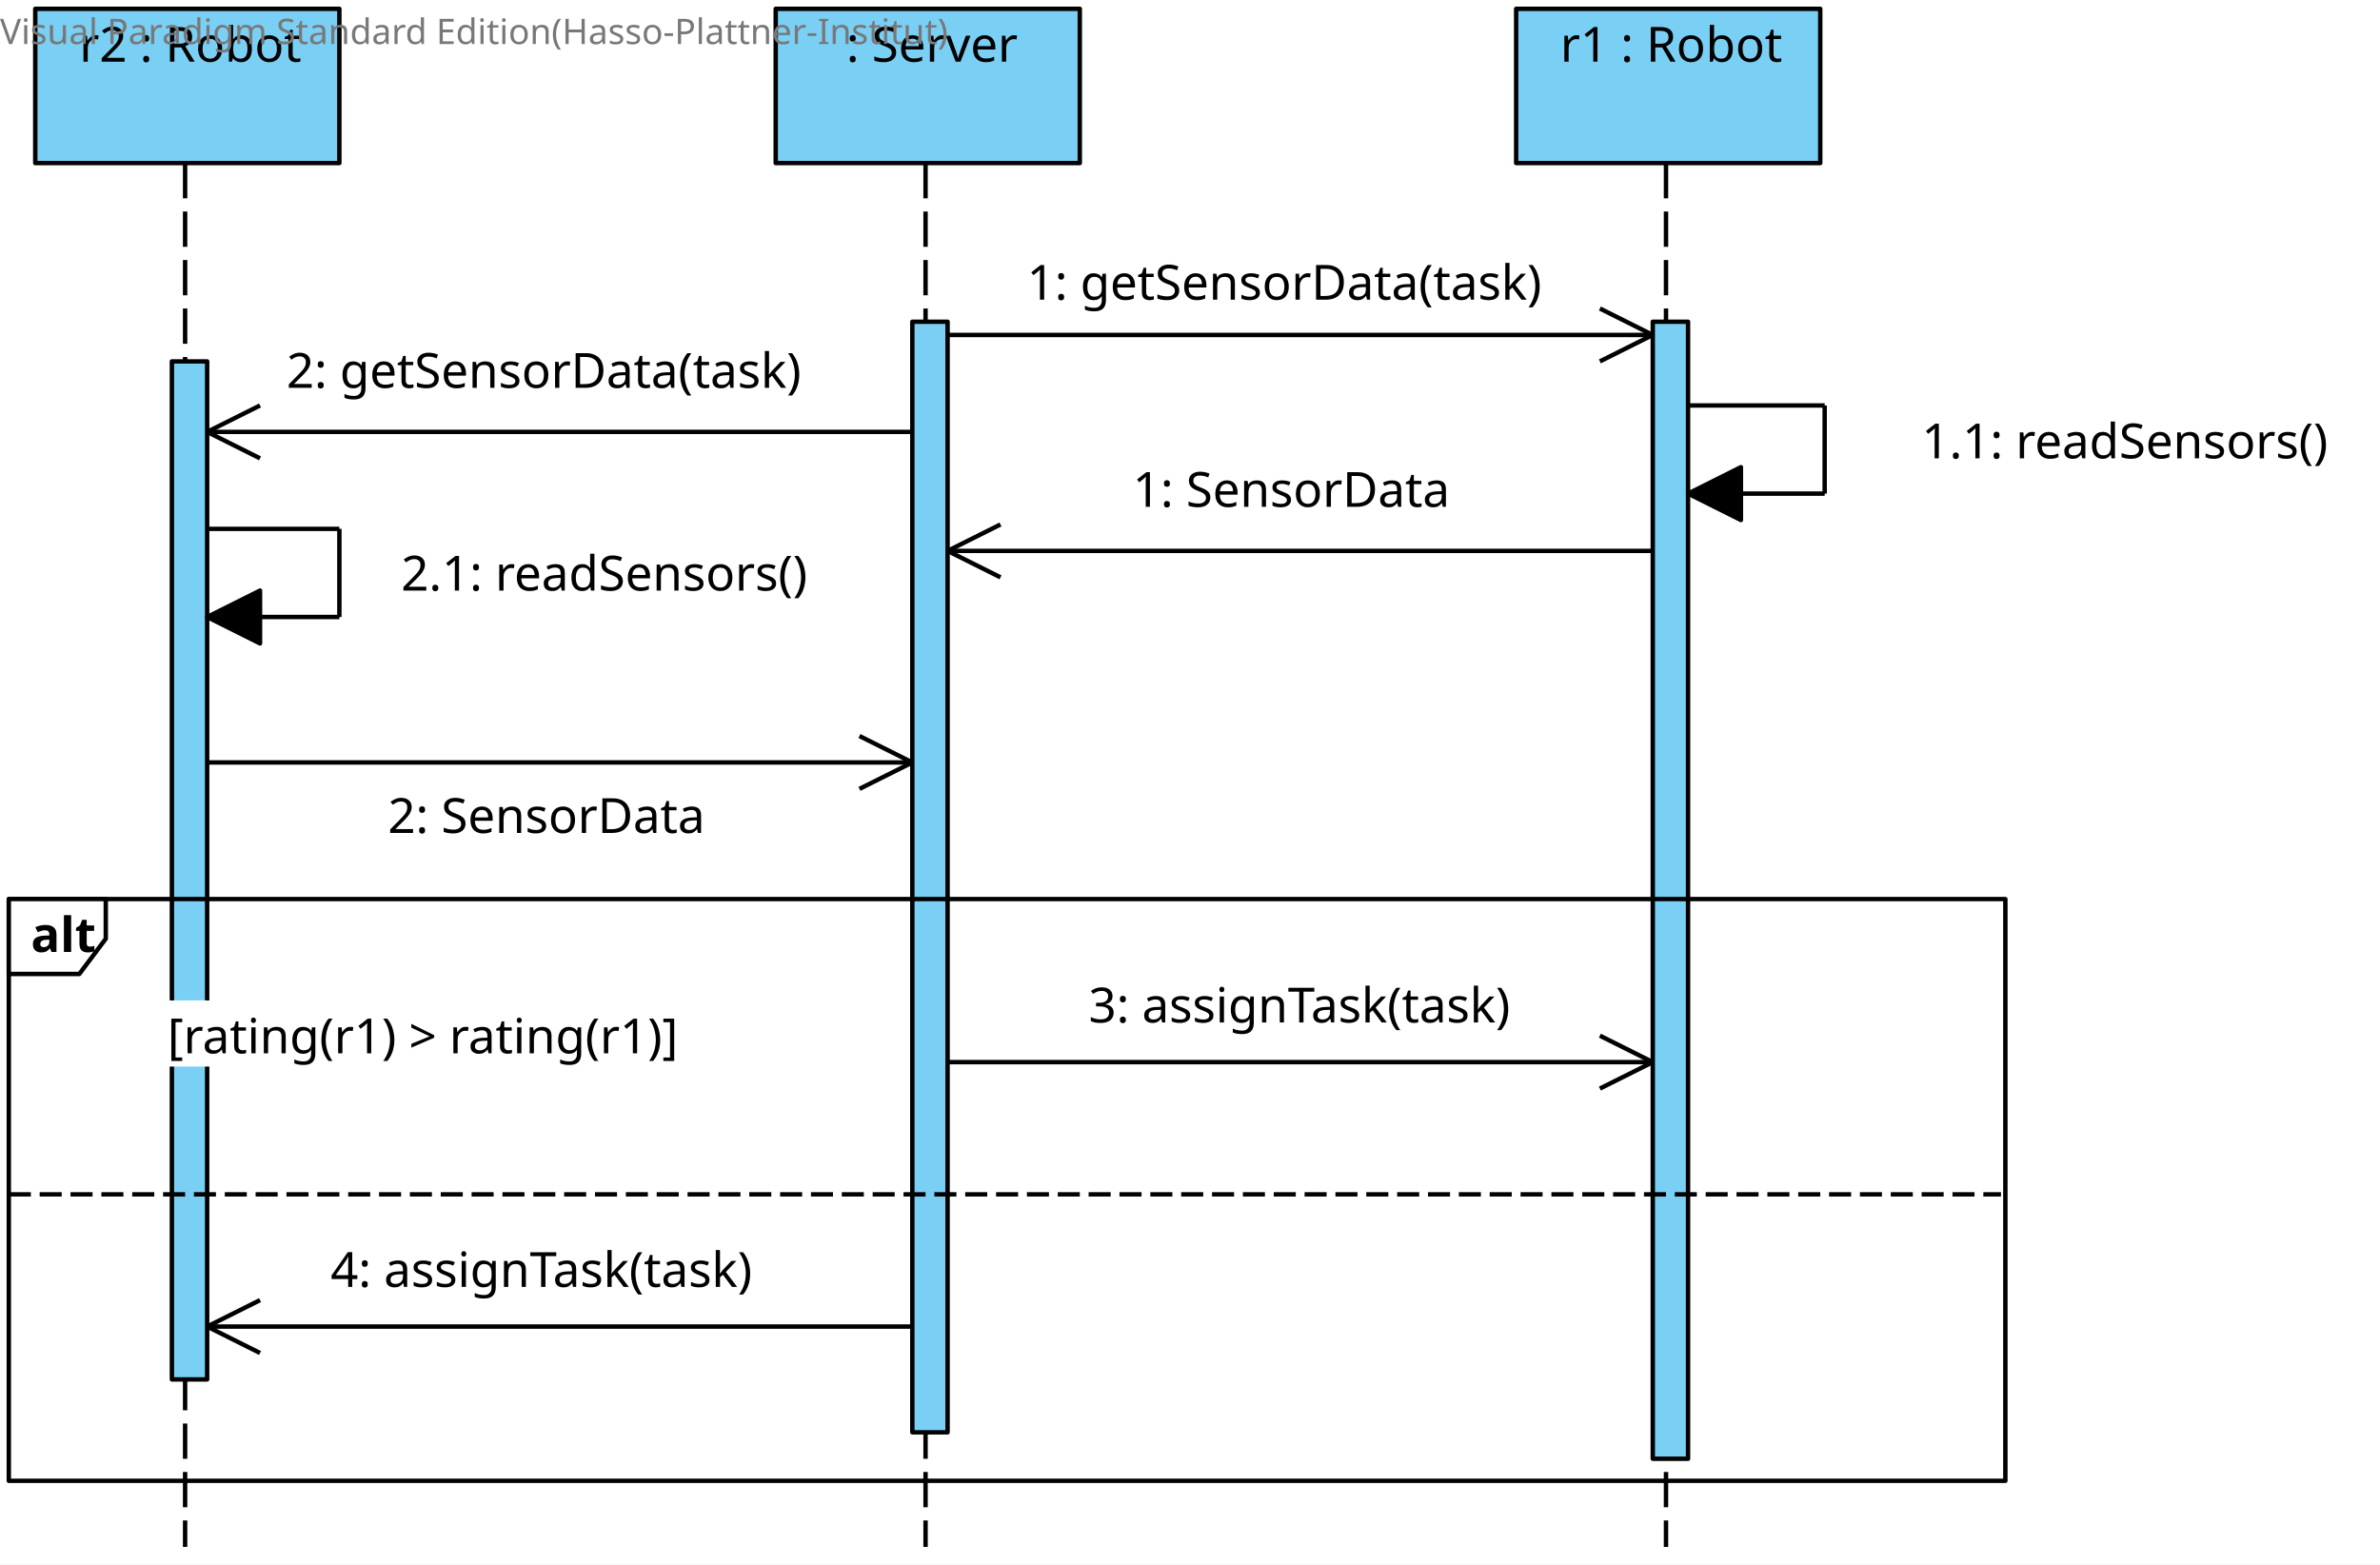
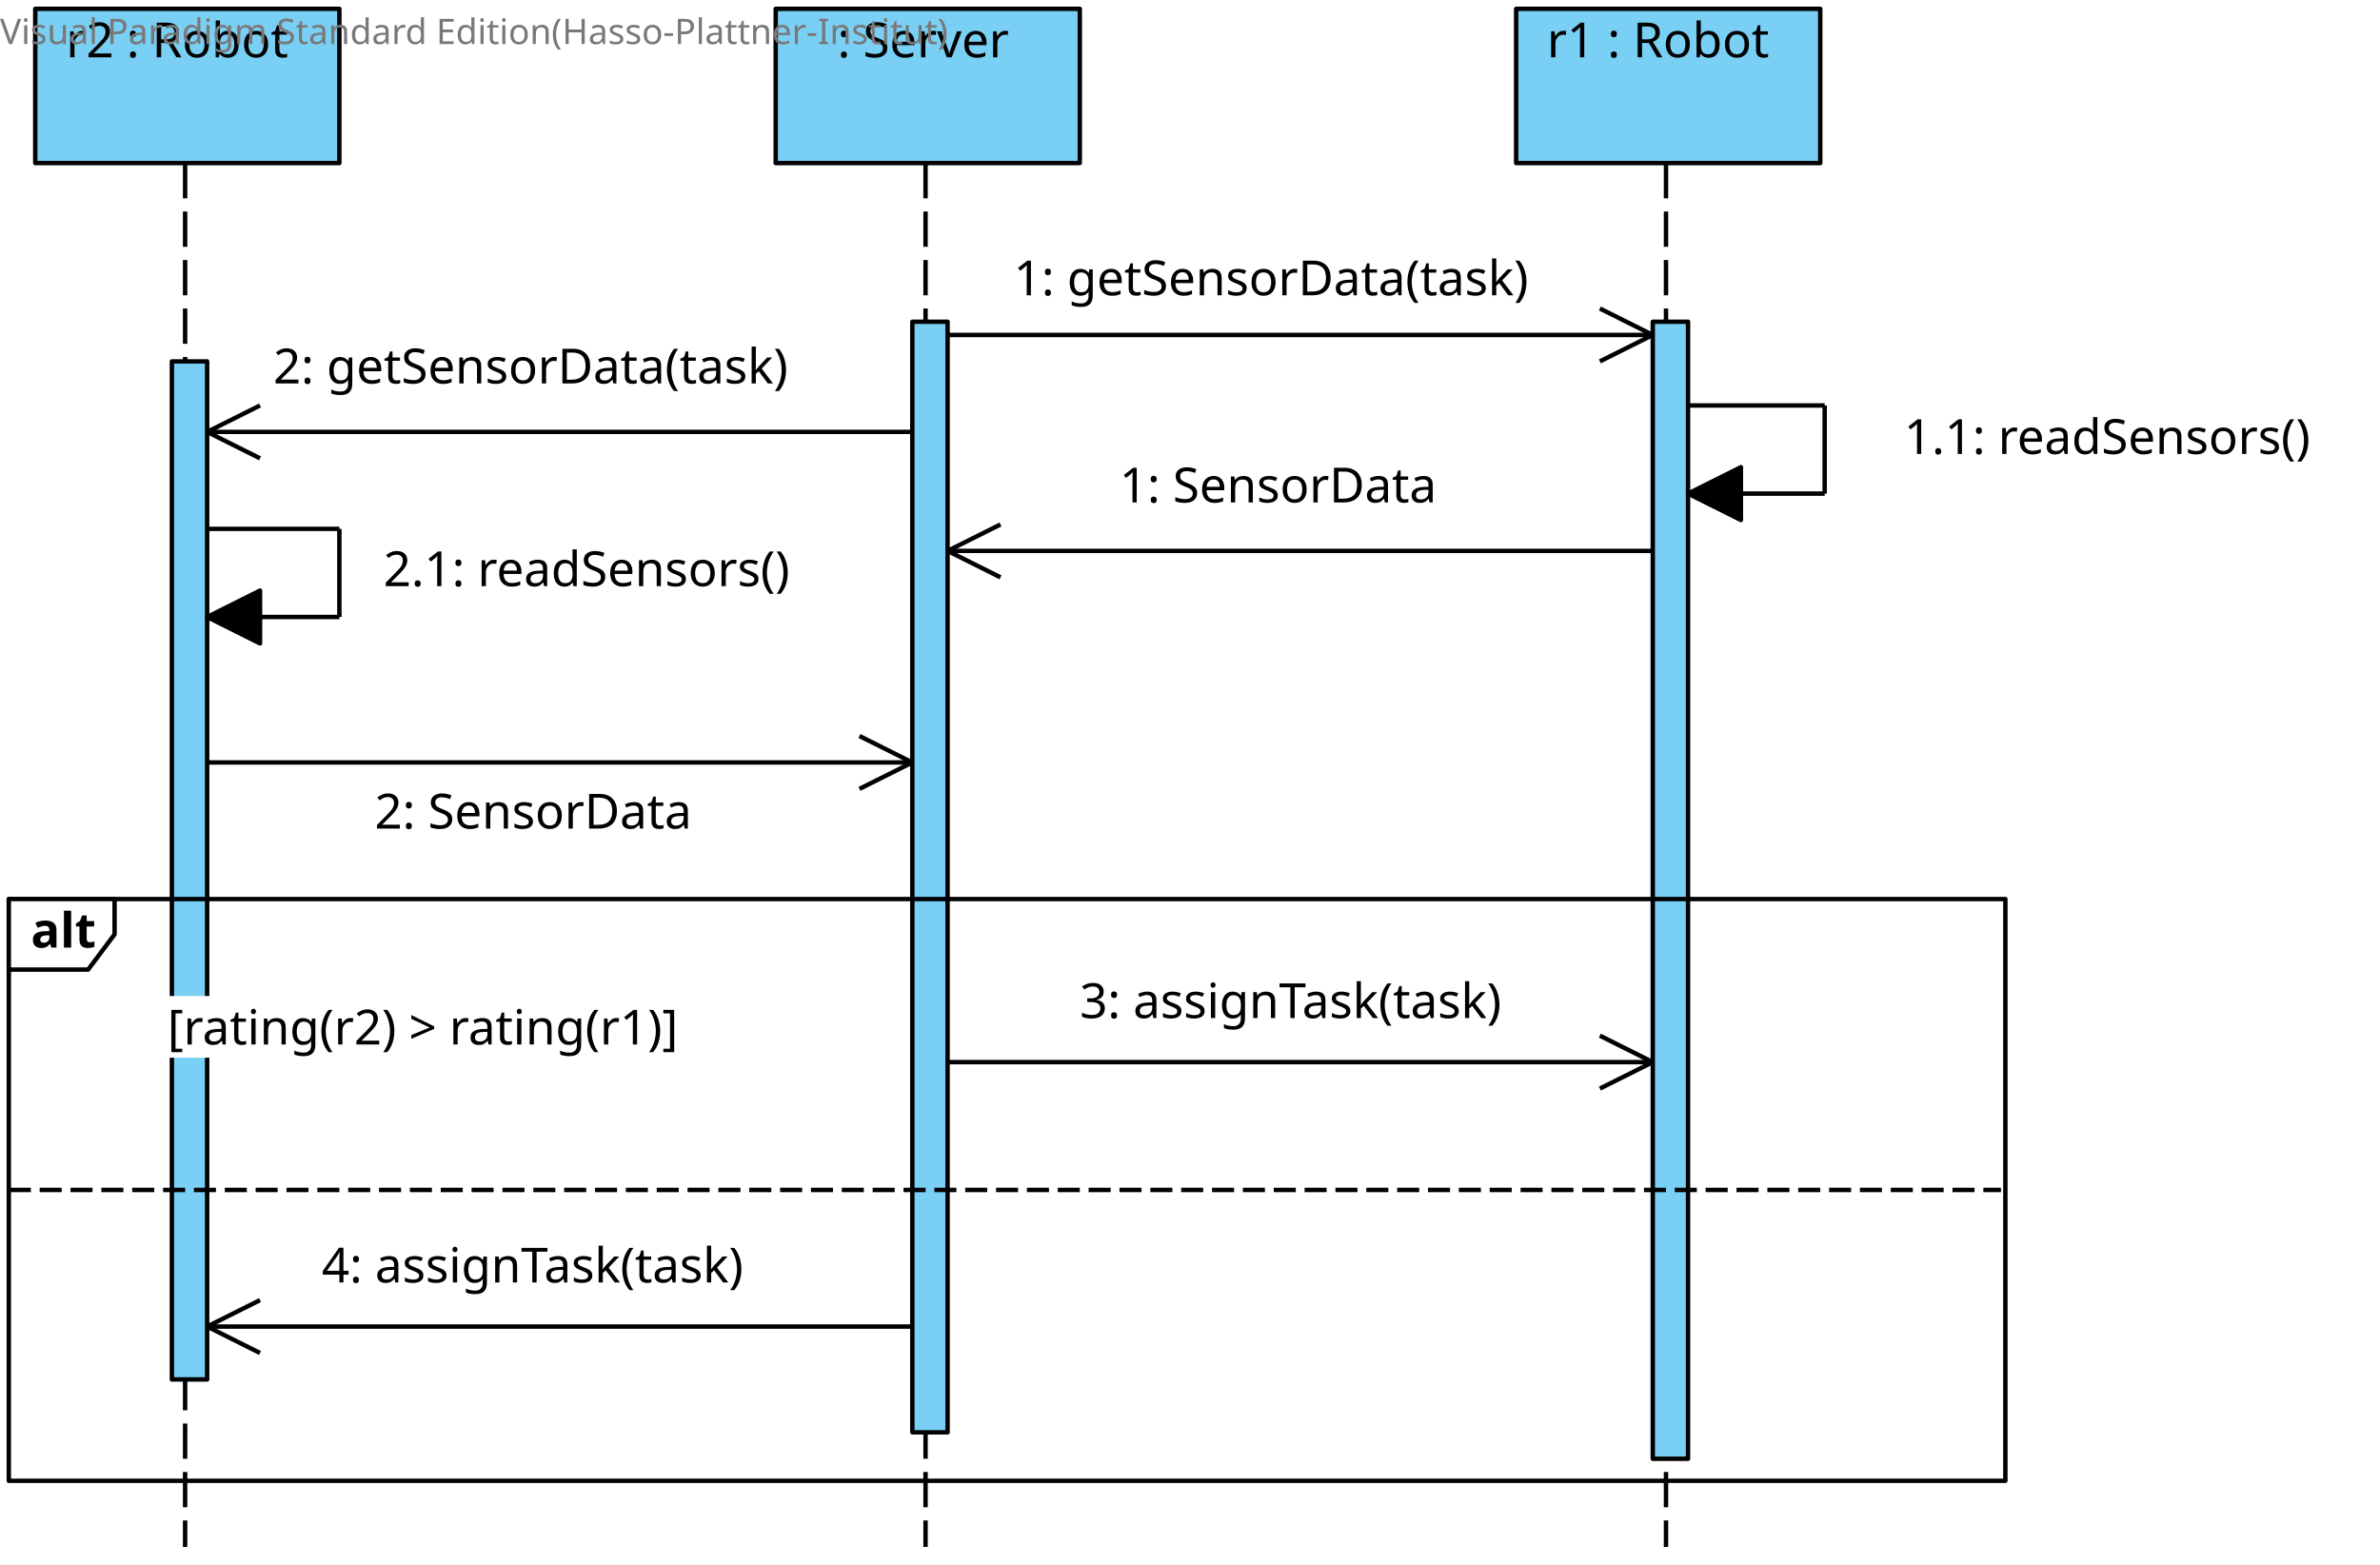
<svg xmlns="http://www.w3.org/2000/svg" fill-opacity="0" color-rendering="auto" color-interpolation="auto" text-rendering="auto" stroke="rgb(0,0,0)" stroke-linecap="square" width="540" stroke-miterlimit="10" shape-rendering="auto" stroke-opacity="0" fill="rgb(0,0,0)" stroke-dasharray="none" font-weight="normal" stroke-width="1" height="355" font-family="'Dialog'" font-style="normal" stroke-linejoin="miter" font-size="12" stroke-dashoffset="0" image-rendering="auto">
  <defs id="genericDefs" />
  <g>
    <defs id="defs1">
      <clipPath clipPathUnits="userSpaceOnUse" id="clipPath1">
        <path d="M-7 -7 L81 -7 L81 360 L-7 360 L-7 -7 Z" />
      </clipPath>
      <clipPath clipPathUnits="userSpaceOnUse" id="clipPath2">
        <path d="M-7 -7 L19 -7 L19 263 L-7 263 L-7 -7 Z" />
      </clipPath>
      <clipPath clipPathUnits="userSpaceOnUse" id="clipPath3">
        <path d="M-7 -7 L19 -7 L19 269 L-7 269 L-7 -7 Z" />
      </clipPath>
      <clipPath clipPathUnits="userSpaceOnUse" id="clipPath4">
        <path d="M-7 -7 L19 -7 L19 242 L-7 242 L-7 -7 Z" />
      </clipPath>
      <clipPath clipPathUnits="userSpaceOnUse" id="clipPath5">
        <path d="M-7 -7 L464 -7 L464 143 L-7 143 L-7 -7 Z" />
      </clipPath>
      <clipPath clipPathUnits="userSpaceOnUse" id="clipPath6">
-         <path d="M146 23 L146 38 L38 38 L38 23 ZM-7 -7 L-7 143 L464 143 L464 -7 Z" />
+         <path d="M161 22 L161 36 L38 36 L38 22 ZM-7 -7 L-7 143 L464 143 L464 -7 Z" />
      </clipPath>
      <clipPath clipPathUnits="userSpaceOnUse" id="clipPath7">
-         <path d="M0 0 L0 18 L23 18 L23 0 Z" />
+         <path d="M0 0 L0 17 L25 17 L25 0 Z" />
      </clipPath>
      <clipPath clipPathUnits="userSpaceOnUse" id="clipPath8">
-         <path d="M-7 -7 L464 -7 L464 75 L-7 75 L-7 -7 Z" />
+         <path d="M-7 -7 L464 -7 L464 76 L-7 76 L-7 -7 Z" />
      </clipPath>
      <clipPath clipPathUnits="userSpaceOnUse" id="clipPath9">
        <path d="M0 0 L0 4 L453 4 L453 0 Z" />
      </clipPath>
      <clipPath clipPathUnits="userSpaceOnUse" id="clipPath10">
        <path d="M-7 -7 L464 -7 L464 61 L-7 61 L-7 -7 Z" />
      </clipPath>
      <clipPath clipPathUnits="userSpaceOnUse" id="clipPath11">
-         <path d="M0 0 L0 15 L129 15 L129 0 Z" />
+         <path d="M0 0 L0 14 L144 14 L144 0 Z" />
      </clipPath>
      <clipPath clipPathUnits="userSpaceOnUse" id="clipPath12">
-         <path d="M-70 -15 L140 -15 L140 30 L-70 30 L-70 -15 Z" />
+         <path d="M-70 -14 L140 -14 L140 28 L-70 28 L-70 -14 Z" />
      </clipPath>
      <clipPath clipPathUnits="userSpaceOnUse" id="clipPath13">
        <path d="M0 0 L364 0 L364 204 L0 204 L0 0 Z" />
      </clipPath>
      <clipPath clipPathUnits="userSpaceOnUse" id="clipPath14">
        <path d="M0 0 L235 0 L235 224 L0 224 L0 0 Z" />
      </clipPath>
      <clipPath clipPathUnits="userSpaceOnUse" id="clipPath15">
        <path d="M0 0 L234 0 L234 224 L0 224 L0 0 Z" />
      </clipPath>
      <clipPath clipPathUnits="userSpaceOnUse" id="clipPath16">
        <path d="M-117 -15 L234 -15 L234 30 L-117 30 L-117 -15 Z" />
      </clipPath>
      <clipPath clipPathUnits="userSpaceOnUse" id="clipPath17">
        <path d="M-89 -15 L178 -15 L178 30 L-89 30 L-89 -15 Z" />
      </clipPath>
      <clipPath clipPathUnits="userSpaceOnUse" id="clipPath18">
        <path d="M-133 -15 L266 -15 L266 30 L-133 30 L-133 -15 Z" />
      </clipPath>
      <clipPath clipPathUnits="userSpaceOnUse" id="clipPath19">
        <path d="M-110 -15 L220 -15 L220 30 L-110 30 L-110 -15 Z" />
      </clipPath>
    </defs>
    <g fill="white" text-rendering="geometricPrecision" fill-opacity="1" stroke-opacity="1" stroke="white">
      <rect x="0" width="540" height="355" y="0" stroke="none" />
    </g>
    <g font-size="11" transform="translate(176,2)" fill-opacity="1" fill="rgb(122,207,245)" text-rendering="geometricPrecision" font-family="sans-serif" stroke="rgb(122,207,245)" stroke-opacity="1">
      <rect x="0" width="69" height="35" y="0" clip-path="url(#clipPath1)" stroke="none" />
    </g>
    <g stroke-linecap="butt" font-size="11" transform="translate(176,2)" fill-opacity="1" fill="black" text-rendering="geometricPrecision" font-family="sans-serif" stroke-linejoin="round" stroke="black" stroke-opacity="1" stroke-miterlimit="0">
      <rect fill="none" x="0" width="69" height="35" y="0" clip-path="url(#clipPath1)" />
      <line clip-path="url(#clipPath1)" fill="none" x1="34" x2="34" y1="35" y2="349" stroke-linejoin="bevel" stroke-dasharray="8,3" />
    </g>
    <g font-size="11" transform="translate(344,2)" fill-opacity="1" fill="rgb(122,207,245)" text-rendering="geometricPrecision" font-family="sans-serif" stroke="rgb(122,207,245)" stroke-opacity="1">
      <rect x="0" width="69" height="35" y="0" clip-path="url(#clipPath1)" stroke="none" />
    </g>
    <g stroke-linecap="butt" font-size="11" transform="translate(344,2)" fill-opacity="1" fill="black" text-rendering="geometricPrecision" font-family="sans-serif" stroke-linejoin="round" stroke="black" stroke-opacity="1" stroke-miterlimit="0">
      <rect fill="none" x="0" width="69" height="35" y="0" clip-path="url(#clipPath1)" />
      <line clip-path="url(#clipPath1)" fill="none" x1="34" x2="34" y1="35" y2="349" stroke-linejoin="bevel" stroke-dasharray="8,3" />
    </g>
    <g font-size="11" transform="translate(207,73)" fill-opacity="1" fill="rgb(122,207,245)" text-rendering="geometricPrecision" font-family="sans-serif" stroke="rgb(122,207,245)" stroke-opacity="1">
      <rect x="0" width="8" height="252" y="0" clip-path="url(#clipPath2)" stroke="none" />
    </g>
    <g stroke-linecap="butt" font-size="11" transform="translate(207,73)" fill-opacity="1" fill="black" text-rendering="geometricPrecision" font-family="sans-serif" stroke-linejoin="round" stroke="black" stroke-opacity="1" stroke-miterlimit="0">
      <rect fill="none" x="0" width="8" height="252" y="0" clip-path="url(#clipPath2)" />
    </g>
    <g font-size="11" transform="translate(375,73)" fill-opacity="1" fill="rgb(122,207,245)" text-rendering="geometricPrecision" font-family="sans-serif" stroke="rgb(122,207,245)" stroke-opacity="1">
      <rect x="0" width="8" height="258" y="0" clip-path="url(#clipPath3)" stroke="none" />
    </g>
    <g stroke-linecap="butt" font-size="11" transform="translate(375,73)" fill-opacity="1" fill="black" text-rendering="geometricPrecision" font-family="sans-serif" stroke-linejoin="round" stroke="black" stroke-opacity="1" stroke-miterlimit="0">
      <rect fill="none" x="0" width="8" height="258" y="0" clip-path="url(#clipPath3)" />
    </g>
    <g font-size="11" transform="translate(8,2)" fill-opacity="1" fill="rgb(122,207,245)" text-rendering="geometricPrecision" font-family="sans-serif" stroke="rgb(122,207,245)" stroke-opacity="1">
      <rect x="0" width="69" height="35" y="0" clip-path="url(#clipPath1)" stroke="none" />
    </g>
    <g stroke-linecap="butt" font-size="11" transform="translate(8,2)" fill-opacity="1" fill="black" text-rendering="geometricPrecision" font-family="sans-serif" stroke-linejoin="round" stroke="black" stroke-opacity="1" stroke-miterlimit="0">
      <rect fill="none" x="0" width="69" height="35" y="0" clip-path="url(#clipPath1)" />
      <line clip-path="url(#clipPath1)" fill="none" x1="34" x2="34" y1="35" y2="349" stroke-linejoin="bevel" stroke-dasharray="8,3" />
    </g>
    <g font-size="11" transform="translate(39,82)" fill-opacity="1" fill="rgb(122,207,245)" text-rendering="geometricPrecision" font-family="sans-serif" stroke="rgb(122,207,245)" stroke-opacity="1">
      <rect x="0" width="8" height="231" y="0" clip-path="url(#clipPath4)" stroke="none" />
    </g>
    <g stroke-linecap="butt" font-size="11" transform="translate(39,82)" fill-opacity="1" fill="black" text-rendering="geometricPrecision" font-family="sans-serif" stroke-linejoin="round" stroke="black" stroke-opacity="1" stroke-miterlimit="0">
      <rect fill="none" x="0" width="8" height="231" y="0" clip-path="url(#clipPath4)" />
    </g>
    <g stroke-linecap="butt" font-size="11" transform="translate(2,204)" fill-opacity="1" fill="black" text-rendering="geometricPrecision" font-family="sans-serif" stroke-linejoin="round" stroke="black" font-weight="bold" stroke-opacity="1" stroke-miterlimit="0">
      <rect fill="none" x="0" width="453" height="132" y="0" clip-path="url(#clipPath6)" />
    </g>
    <g font-size="11" transform="translate(2,204)" fill-opacity="1" fill="white" text-rendering="geometricPrecision" font-family="sans-serif" stroke="white" font-weight="bold" stroke-opacity="1">
-       <path d="M22 0 L22 9 L16 17 L0 17 L0 0 Z" stroke="none" clip-path="url(#clipPath6)" />
+       <path d="M24 0 L24 8 L18 16 L0 16 L0 0 Z" stroke="none" clip-path="url(#clipPath6)" />
    </g>
    <g stroke-linecap="butt" font-size="11" transform="translate(2,204)" fill-opacity="1" fill="black" text-rendering="geometricPrecision" font-family="sans-serif" stroke-linejoin="round" stroke="black" font-weight="bold" stroke-opacity="1" stroke-miterlimit="0">
-       <path fill="none" d="M22 0 L22 9 L16 17 L0 17 L0 0 Z" clip-path="url(#clipPath6)" />
+       <path fill="none" d="M24 0 L24 8 L18 16 L0 16 L0 0 Z" clip-path="url(#clipPath6)" />
    </g>
    <g font-size="11" transform="translate(2,204)" fill-opacity="1" fill="black" text-rendering="geometricPrecision" font-family="sans-serif" stroke="black" font-weight="bold" stroke-opacity="1">
-       <text x="5" xml:space="preserve" y="12" clip-path="url(#clipPath7)" stroke="none">alt</text>
-     </g>
-     <g stroke-linecap="butt" font-size="11" transform="translate(2,222)" fill-opacity="1" fill="black" text-rendering="geometricPrecision" font-family="sans-serif" stroke-linejoin="bevel" stroke-dasharray="5,2" stroke="black" stroke-opacity="1" stroke-miterlimit="0">
+       <text x="5" xml:space="preserve" y="11" clip-path="url(#clipPath7)" stroke="none">alt</text>
+     </g>
+     <g stroke-linecap="butt" font-size="11" transform="translate(2,221)" fill-opacity="1" fill="black" text-rendering="geometricPrecision" font-family="sans-serif" stroke-linejoin="bevel" stroke-dasharray="5,2" stroke="black" stroke-opacity="1" stroke-miterlimit="0">
      <line y2="49" fill="none" x1="0" clip-path="url(#clipPath10)" x2="452" y1="49" />
    </g>
-     <g font-size="11" transform="translate(30,227)" fill-opacity="1" fill="white" text-rendering="geometricPrecision" font-family="sans-serif" stroke="white" stroke-opacity="1">
-       <rect x="7" width="114" height="17" y="-1" clip-path="url(#clipPath11)" stroke="none" />
-       <text fill="black" x="8" xml:space="preserve" y="12" clip-path="url(#clipPath11)" stroke="none">[rating(r1) &gt; rating(r1)]</text>
+     <g font-size="11" transform="translate(30,226)" fill-opacity="1" fill="white" text-rendering="geometricPrecision" font-family="sans-serif" stroke="white" stroke-opacity="1">
+       <rect x="7" width="129" height="16" y="-1" clip-path="url(#clipPath11)" stroke="none" />
+       <text fill="black" x="8" xml:space="preserve" y="11" clip-path="url(#clipPath11)" stroke="none">[rating(r2) &gt; rating(r1)]</text>
    </g>
    <g font-size="11" transform="translate(344,2)" fill-opacity="1" fill="black" text-rendering="geometricPrecision" font-family="sans-serif" stroke="black" stroke-opacity="1">
-       <text x="10" xml:space="preserve" y="12" clip-path="url(#clipPath12)" stroke="none">r1 : Robot</text>
+       <text x="7" xml:space="preserve" y="11" clip-path="url(#clipPath12)" stroke="none">r1 : Robot</text>
    </g>
    <g font-size="11" transform="translate(8,2)" fill-opacity="1" fill="black" text-rendering="geometricPrecision" font-family="sans-serif" stroke="black" stroke-opacity="1">
-       <text x="10" xml:space="preserve" y="12" clip-path="url(#clipPath12)" stroke="none">r2 : Robot</text>
+       <text x="7" xml:space="preserve" y="11" clip-path="url(#clipPath12)" stroke="none">r2 : Robot</text>
    </g>
    <g font-size="11" transform="translate(176,2)" fill-opacity="1" fill="black" text-rendering="geometricPrecision" font-family="sans-serif" stroke="black" stroke-opacity="1">
-       <text x="16" xml:space="preserve" y="12" clip-path="url(#clipPath12)" stroke="none">: Server</text>
+       <text x="14" xml:space="preserve" y="11" clip-path="url(#clipPath12)" stroke="none">: Server</text>
    </g>
    <g stroke-linecap="butt" font-size="11" transform="translate(-53,201)" fill-opacity="1" fill="black" text-rendering="geometricPrecision" font-family="sans-serif" stroke-linejoin="round" stroke="black" stroke-opacity="1">
      <line y2="100" fill="none" x1="260" clip-path="url(#clipPath13)" x2="100" y1="100" />
      <line y2="106" fill="none" x1="100" clip-path="url(#clipPath13)" x2="112" y1="100" />
      <line y2="94" fill="none" x1="100" clip-path="url(#clipPath13)" x2="112" y1="100" />
    </g>
    <g stroke-linecap="butt" font-size="11" transform="translate(115,-24)" fill-opacity="1" fill="black" text-rendering="geometricPrecision" font-family="sans-serif" stroke-linejoin="round" stroke="black" stroke-opacity="1">
      <line y2="100" fill="none" x1="100" clip-path="url(#clipPath13)" x2="260" y1="100" />
      <line y2="94" fill="none" x1="260" clip-path="url(#clipPath13)" x2="248" y1="100" />
      <line y2="106" fill="none" x1="260" clip-path="url(#clipPath13)" x2="248" y1="100" />
    </g>
    <g stroke-linecap="butt" font-size="11" transform="translate(283,-8)" fill-opacity="1" fill="black" text-rendering="geometricPrecision" font-family="sans-serif" stroke-linejoin="round" stroke="black" stroke-opacity="1">
      <line y2="100" fill="none" x1="100" clip-path="url(#clipPath14)" x2="131" y1="100" />
      <line y2="120" fill="none" x1="131" clip-path="url(#clipPath14)" x2="131" y1="100" />
      <line y2="120" fill="none" x1="131" clip-path="url(#clipPath14)" x2="100" y1="120" />
      <polygon points=" 100 120 112 126 112 114" clip-path="url(#clipPath14)" stroke="none" />
      <polygon fill="none" points=" 100 120 112 126 112 114" clip-path="url(#clipPath14)" />
    </g>
    <g stroke-linecap="butt" font-size="11" transform="translate(115,25)" fill-opacity="1" fill="black" text-rendering="geometricPrecision" font-family="sans-serif" stroke-linejoin="round" stroke="black" stroke-opacity="1">
      <line y2="100" fill="none" x1="260" clip-path="url(#clipPath13)" x2="100" y1="100" />
      <line y2="106" fill="none" x1="100" clip-path="url(#clipPath13)" x2="112" y1="100" />
      <line y2="94" fill="none" x1="100" clip-path="url(#clipPath13)" x2="112" y1="100" />
    </g>
    <g stroke-linecap="butt" font-size="11" transform="translate(-53,20)" fill-opacity="1" fill="black" text-rendering="geometricPrecision" font-family="sans-serif" stroke-linejoin="round" stroke="black" stroke-opacity="1">
      <line y2="100" fill="none" x1="100" clip-path="url(#clipPath15)" x2="130" y1="100" />
      <line y2="120" fill="none" x1="130" clip-path="url(#clipPath15)" x2="130" y1="100" />
      <line y2="120" fill="none" x1="130" clip-path="url(#clipPath15)" x2="100" y1="120" />
      <polygon points=" 100 120 112 126 112 114" clip-path="url(#clipPath15)" stroke="none" />
      <polygon fill="none" points=" 100 120 112 126 112 114" clip-path="url(#clipPath15)" />
    </g>
    <g stroke-linecap="butt" font-size="11" transform="translate(-53,-2)" fill-opacity="1" fill="black" text-rendering="geometricPrecision" font-family="sans-serif" stroke-linejoin="round" stroke="black" stroke-opacity="1">
      <line y2="100" fill="none" x1="260" clip-path="url(#clipPath13)" x2="100" y1="100" />
      <line y2="106" fill="none" x1="100" clip-path="url(#clipPath13)" x2="112" y1="100" />
      <line y2="94" fill="none" x1="100" clip-path="url(#clipPath13)" x2="112" y1="100" />
    </g>
    <g stroke-linecap="butt" font-size="11" transform="translate(-53,73)" fill-opacity="1" fill="black" text-rendering="geometricPrecision" font-family="sans-serif" stroke-linejoin="round" stroke="black" stroke-opacity="1">
      <line y2="100" fill="none" x1="100" clip-path="url(#clipPath13)" x2="260" y1="100" />
      <line y2="94" fill="none" x1="260" clip-path="url(#clipPath13)" x2="248" y1="100" />
      <line y2="106" fill="none" x1="260" clip-path="url(#clipPath13)" x2="248" y1="100" />
    </g>
    <g stroke-linecap="butt" font-size="11" transform="translate(115,141)" fill-opacity="1" fill="black" text-rendering="geometricPrecision" font-family="sans-serif" stroke-linejoin="round" stroke="black" stroke-opacity="1">
      <line y2="100" fill="none" x1="100" clip-path="url(#clipPath13)" x2="260" y1="100" />
      <line y2="94" fill="none" x1="260" clip-path="url(#clipPath13)" x2="248" y1="100" />
      <line y2="106" fill="none" x1="260" clip-path="url(#clipPath13)" x2="248" y1="100" />
    </g>
    <g font-size="11" transform="translate(238,220)" fill-opacity="1" fill="black" text-rendering="geometricPrecision" font-family="sans-serif" stroke="black" stroke-opacity="1">
-       <text x="9" xml:space="preserve" y="12" clip-path="url(#clipPath16)" stroke="none">3: assignTask(task)</text>
+       <text x="7" xml:space="preserve" y="11" clip-path="url(#clipPath16)" stroke="none">3: assignTask(task)</text>
    </g>
    <g font-size="11" transform="translate(79,177)" fill-opacity="1" fill="black" text-rendering="geometricPrecision" font-family="sans-serif" stroke="black" stroke-opacity="1">
-       <text x="9" xml:space="preserve" y="12" clip-path="url(#clipPath17)" stroke="none">2: SensorData</text>
+       <text x="6" xml:space="preserve" y="11" clip-path="url(#clipPath17)" stroke="none">2: SensorData</text>
    </g>
    <g font-size="11" transform="translate(56,76)" fill-opacity="1" fill="black" text-rendering="geometricPrecision" font-family="sans-serif" stroke="black" stroke-opacity="1">
-       <text x="9" xml:space="preserve" y="12" clip-path="url(#clipPath18)" stroke="none">2: getSensorData(task)</text>
+       <text x="6" xml:space="preserve" y="11" clip-path="url(#clipPath18)" stroke="none">2: getSensorData(task)</text>
    </g>
    <g font-size="11" transform="translate(81,122)" fill-opacity="1" fill="black" text-rendering="geometricPrecision" font-family="sans-serif" stroke="black" stroke-opacity="1">
-       <text x="10" xml:space="preserve" y="12" clip-path="url(#clipPath19)" stroke="none">2.1: readSensors()</text>
+       <text x="6" xml:space="preserve" y="11" clip-path="url(#clipPath19)" stroke="none">2.1: readSensors()</text>
    </g>
    <g font-size="11" transform="translate(248,103)" fill-opacity="1" fill="black" text-rendering="geometricPrecision" font-family="sans-serif" stroke="black" stroke-opacity="1">
-       <text x="9" xml:space="preserve" y="12" clip-path="url(#clipPath17)" stroke="none">1: SensorData</text>
+       <text x="6" xml:space="preserve" y="11" clip-path="url(#clipPath17)" stroke="none">1: SensorData</text>
    </g>
    <g font-size="11" transform="translate(426,92)" fill-opacity="1" fill="black" text-rendering="geometricPrecision" font-family="sans-serif" stroke="black" stroke-opacity="1">
-       <text x="10" xml:space="preserve" y="12" clip-path="url(#clipPath19)" stroke="none">1.1: readSensors()</text>
+       <text x="6" xml:space="preserve" y="11" clip-path="url(#clipPath19)" stroke="none">1.1: readSensors()</text>
    </g>
    <g font-size="11" transform="translate(224,56)" fill-opacity="1" fill="black" text-rendering="geometricPrecision" font-family="sans-serif" stroke="black" stroke-opacity="1">
-       <text x="9" xml:space="preserve" y="12" clip-path="url(#clipPath18)" stroke="none">1: getSensorData(task)</text>
+       <text x="6" xml:space="preserve" y="11" clip-path="url(#clipPath18)" stroke="none">1: getSensorData(task)</text>
    </g>
    <g font-size="11" transform="translate(66,280)" fill-opacity="1" fill="black" text-rendering="geometricPrecision" font-family="sans-serif" stroke="black" stroke-opacity="1">
-       <text x="9" xml:space="preserve" y="12" clip-path="url(#clipPath16)" stroke="none">4: assignTask(task)</text>
+       <text x="7" xml:space="preserve" y="11" clip-path="url(#clipPath16)" stroke="none">4: assignTask(task)</text>
    </g>
    <g fill="rgb(120,120,120)" text-rendering="geometricPrecision" fill-opacity="1" font-size="8" stroke-opacity="1" stroke="rgb(120,120,120)">
      <text x="0" xml:space="preserve" y="10" stroke="none">Visual Paradigm Standard Edition(Hasso-Plattner-Institut)</text>
    </g>
  </g>
</svg>
